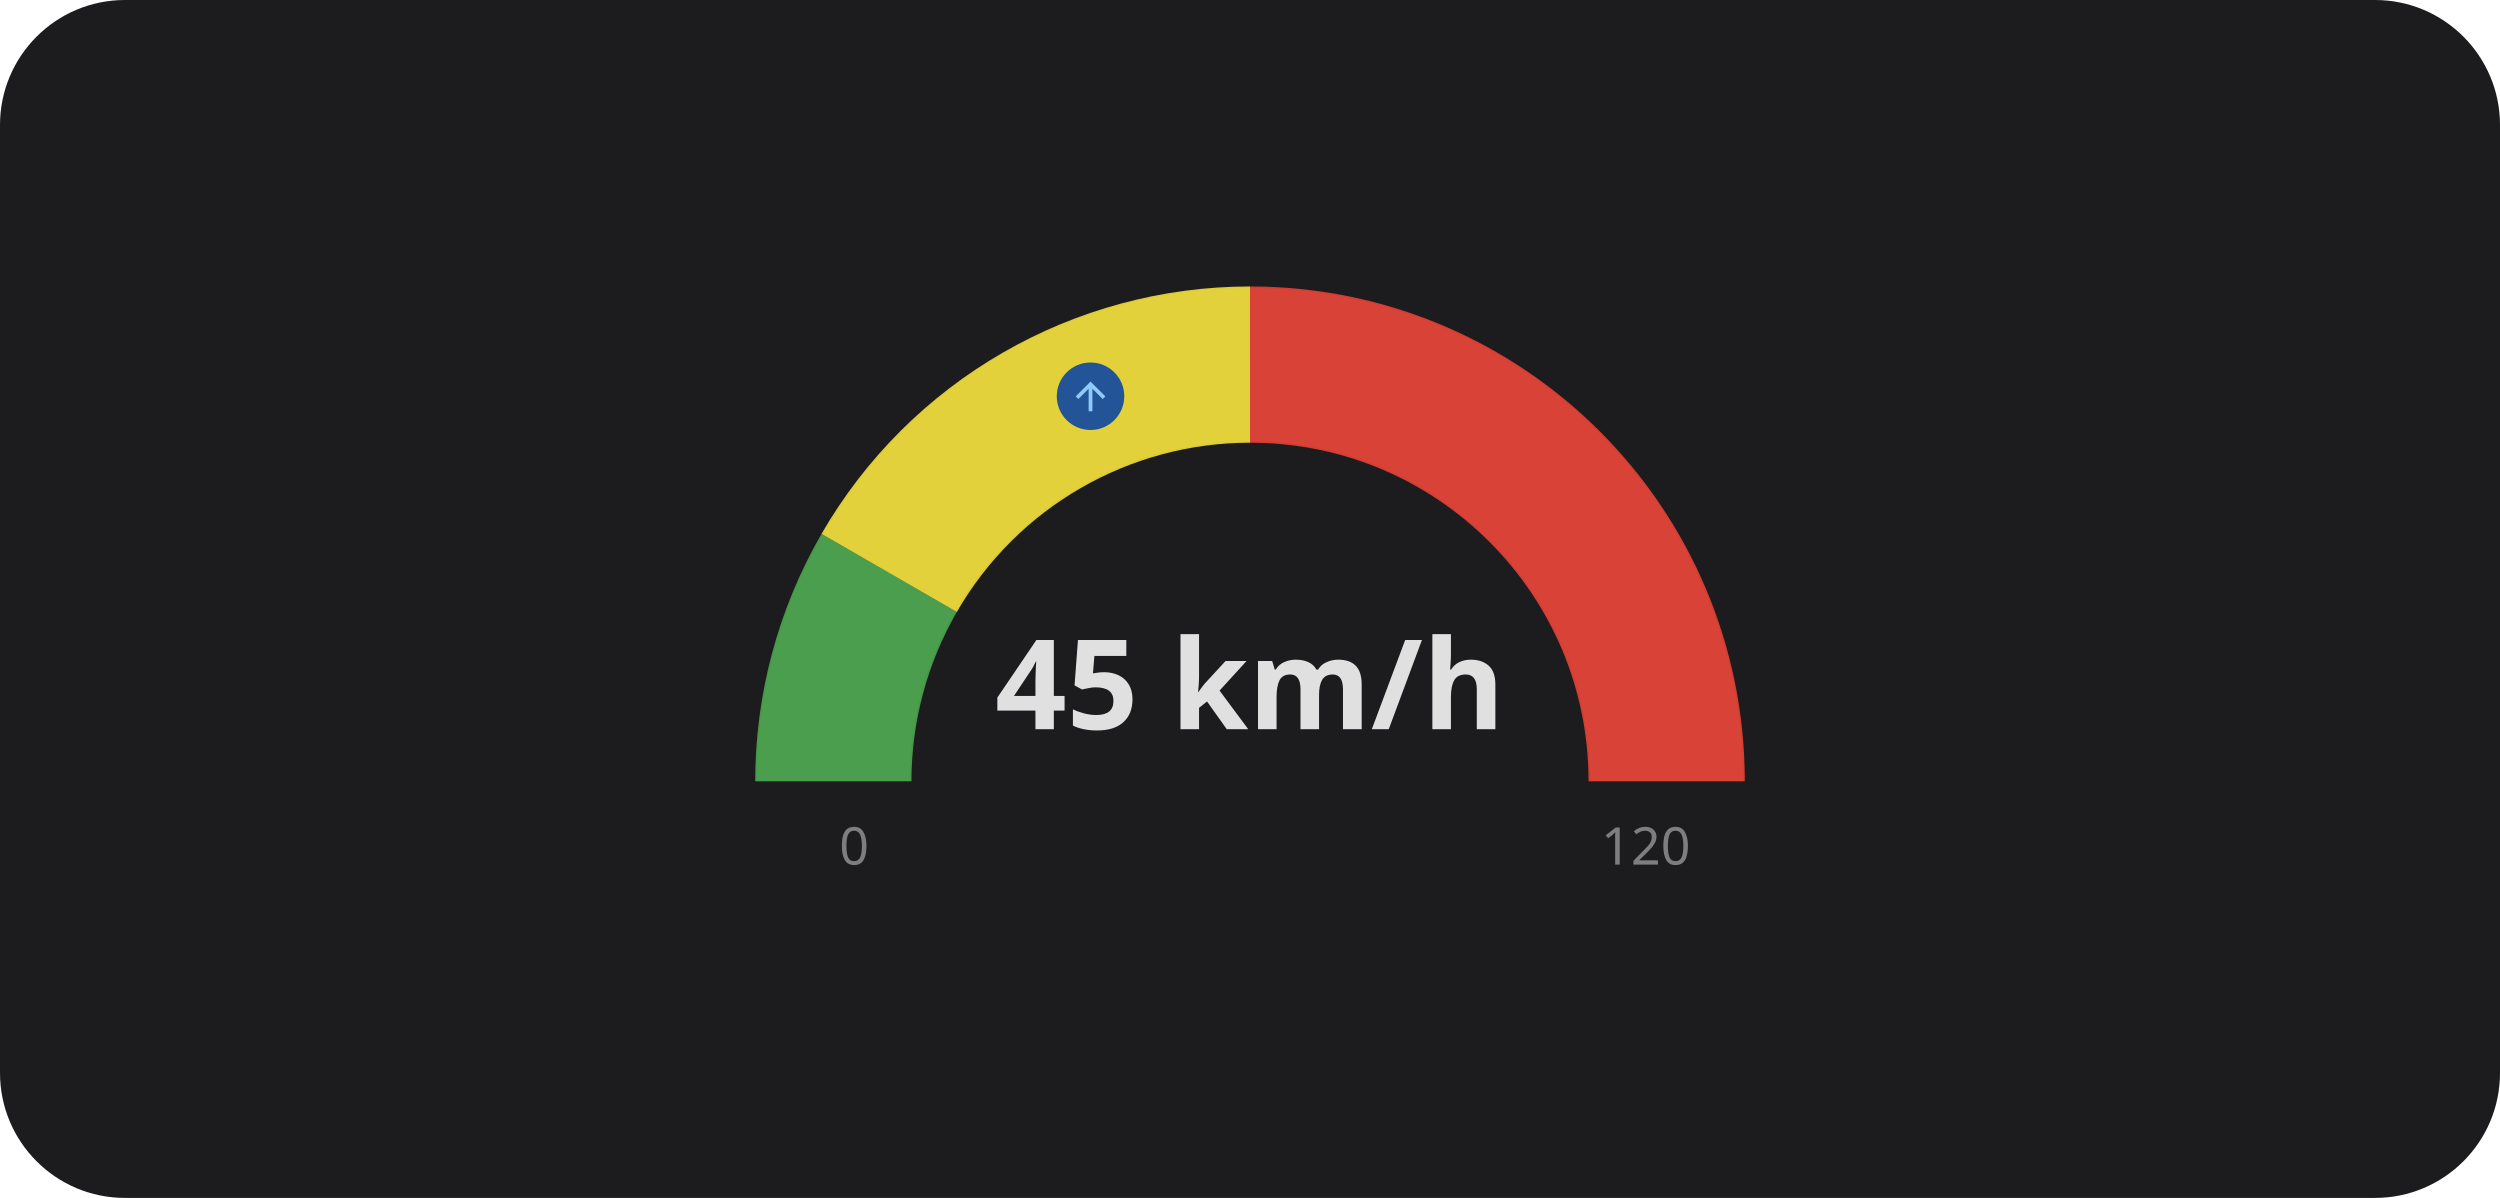
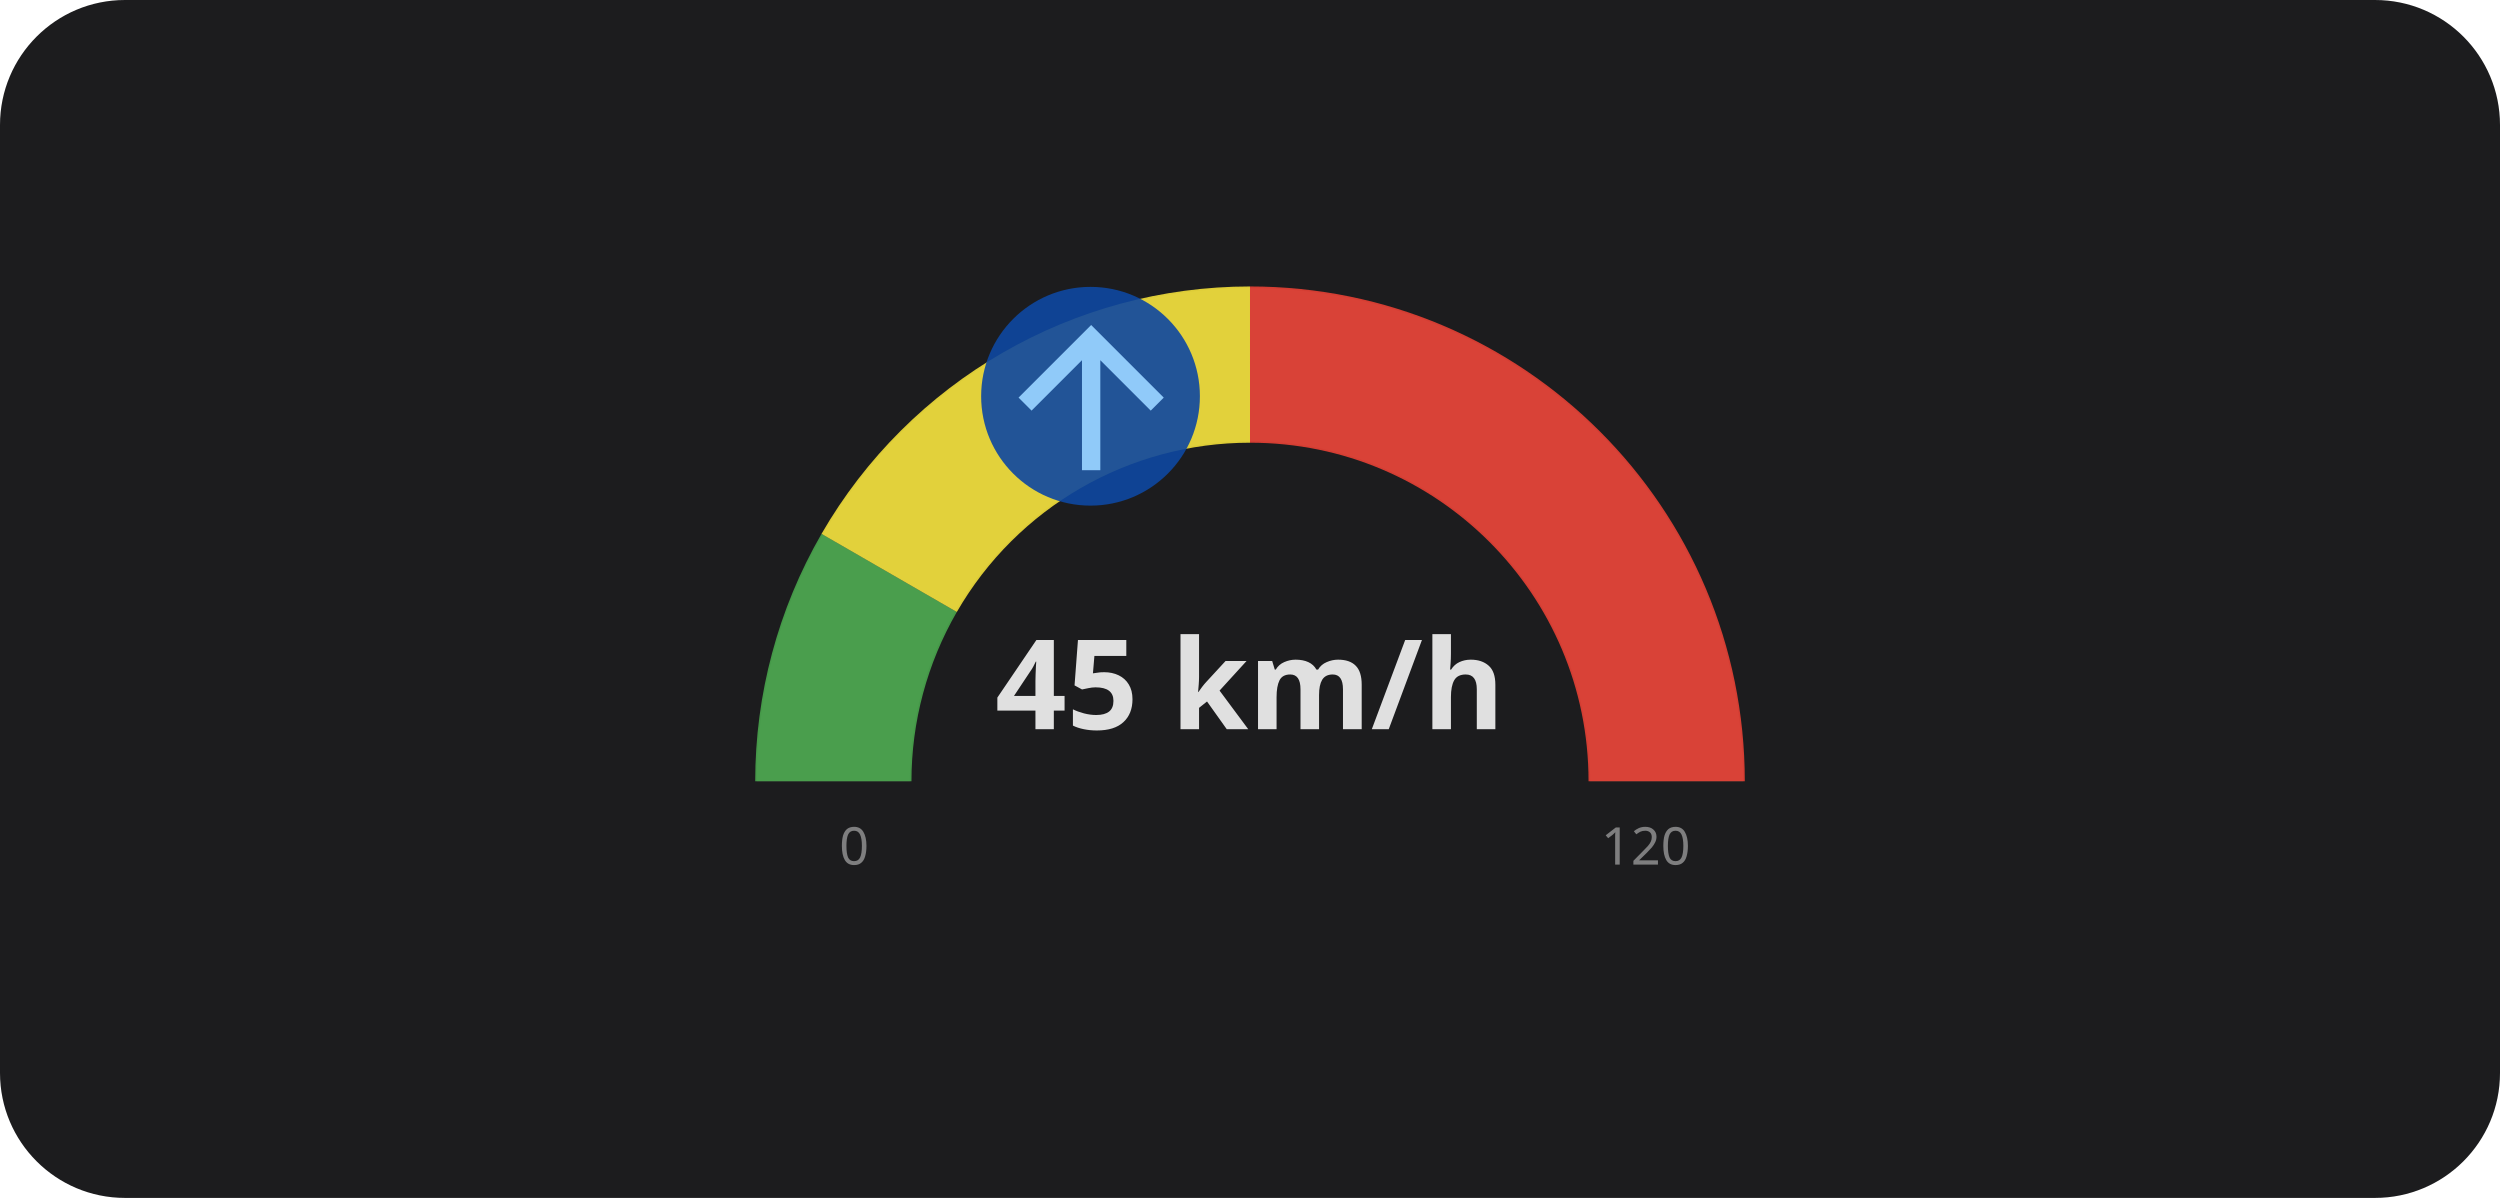
<svg xmlns="http://www.w3.org/2000/svg" width="240" height="115" viewBox="0 0 240 115">
  <rect width="240" height="115" rx="12" fill="#1c1c1e" />
  <g transform="translate(120, 75)">
    <path d="M -40 0 A 40 40 0 0 1 40 0" fill="none" stroke="#3a3a3c" stroke-width="14.7" stroke-linecap="butt" />
    <path d="M -40 0 A 40 40 0 0 1 -34.64 -20" stroke="#4caf50" fill="none" stroke-width="15" opacity="0.85" />
    <path d="M -34.64 -20 A 40 40 0 0 1 0 -40" stroke="#ffeb3b" fill="none" stroke-width="15" opacity="0.85" />
    <path d="M 0 -40 A 40 40 0 0 1 40 0" stroke="#f44336" fill="none" stroke-width="15" opacity="0.85" />
-     <circle cx="-15.31" cy="-36.96" r="3.24" fill="#0d47a1" opacity="0.9" />
-     <path d="M13 20h-2V8l-5.5 5.5-1.42-1.42L12 4.16l7.92 7.92-1.42 1.42L13 8v12z" transform="translate(-17.47, -39.12) scale(0.18)" fill="#90caf9" />
+     <circle cx="-15.31" cy="-36.96" r="10.5" fill="#0d47a1" opacity="0.9" />
+     <path d="M13 20h-2V8l-5.5 5.5-1.42-1.42L12 4.16l7.92 7.92-1.42 1.42L13 8v12z" transform="translate(-25.81, -47.46) scale(0.88)" fill="#90caf9" />
    <text x="0" y="-5" text-anchor="middle" font-family="sans-serif" font-size="12" fill="#e0e0e0" font-weight="bold">45 km/h</text>
    <text x="-38" y="8" text-anchor="middle" font-family="sans-serif" font-size="5" fill="#e0e0e0" opacity="0.5">0</text>
    <text x="38" y="8" text-anchor="middle" font-family="sans-serif" font-size="5" fill="#e0e0e0" opacity="0.5">120</text>
  </g>
</svg>
